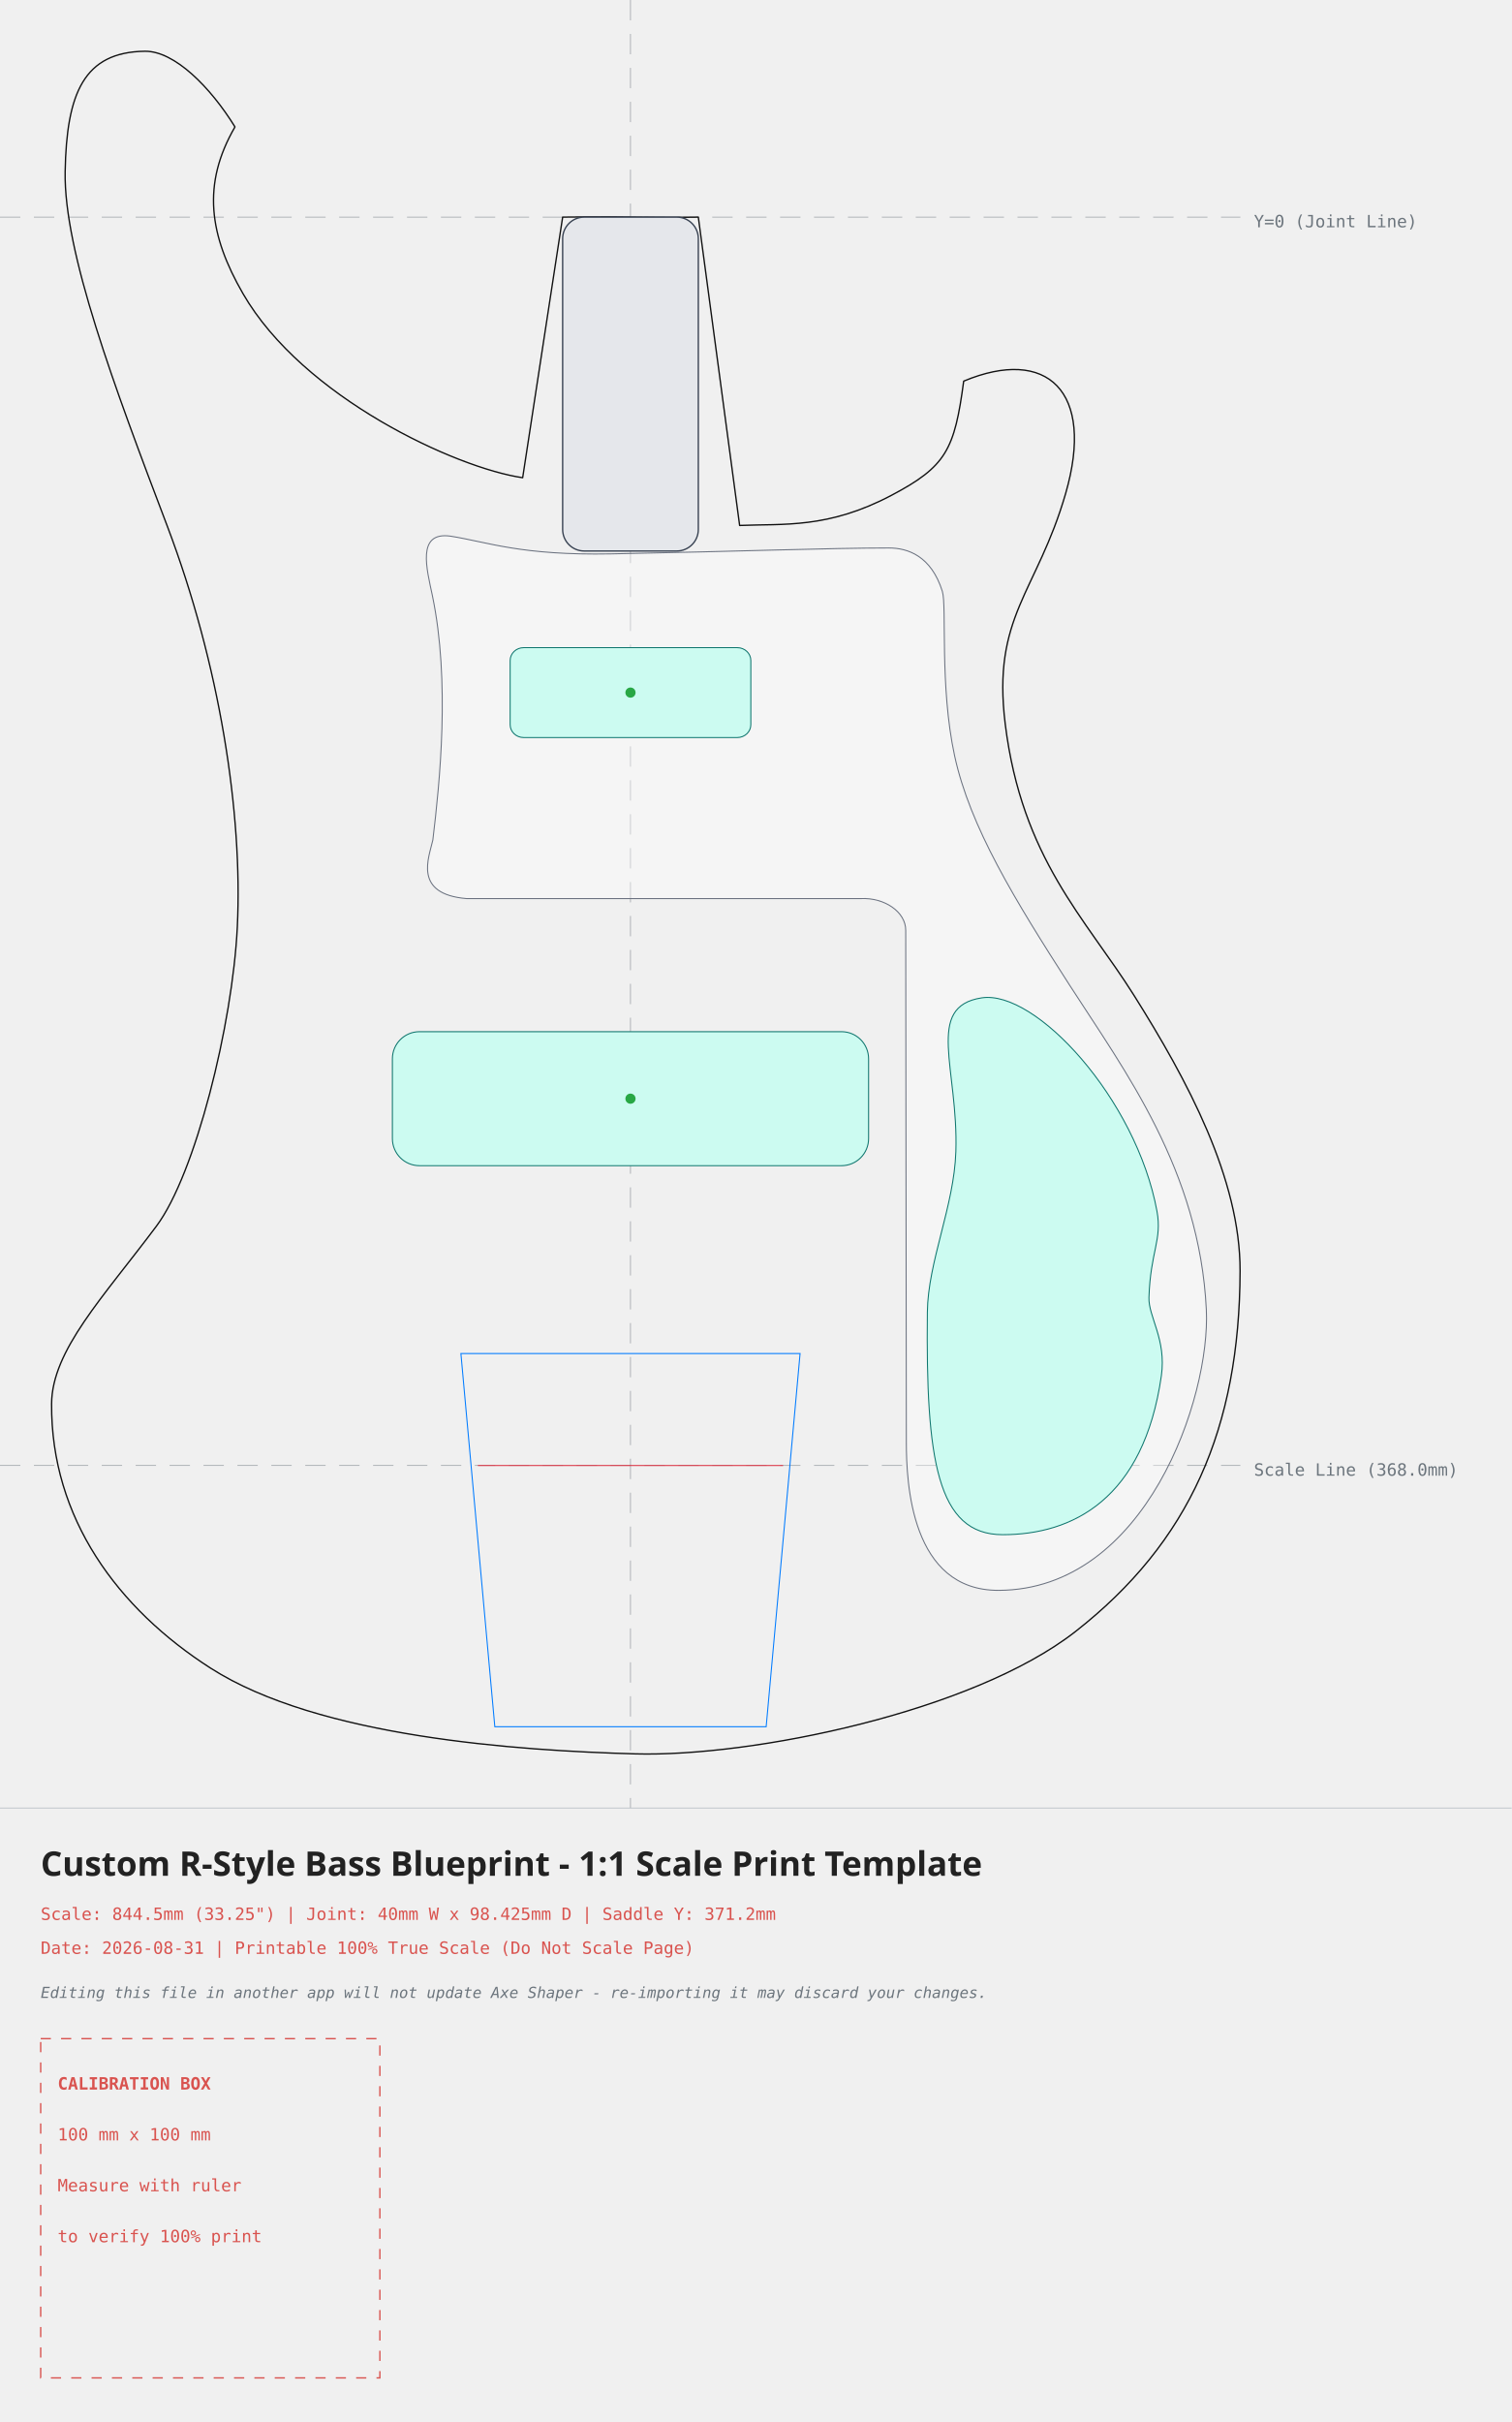
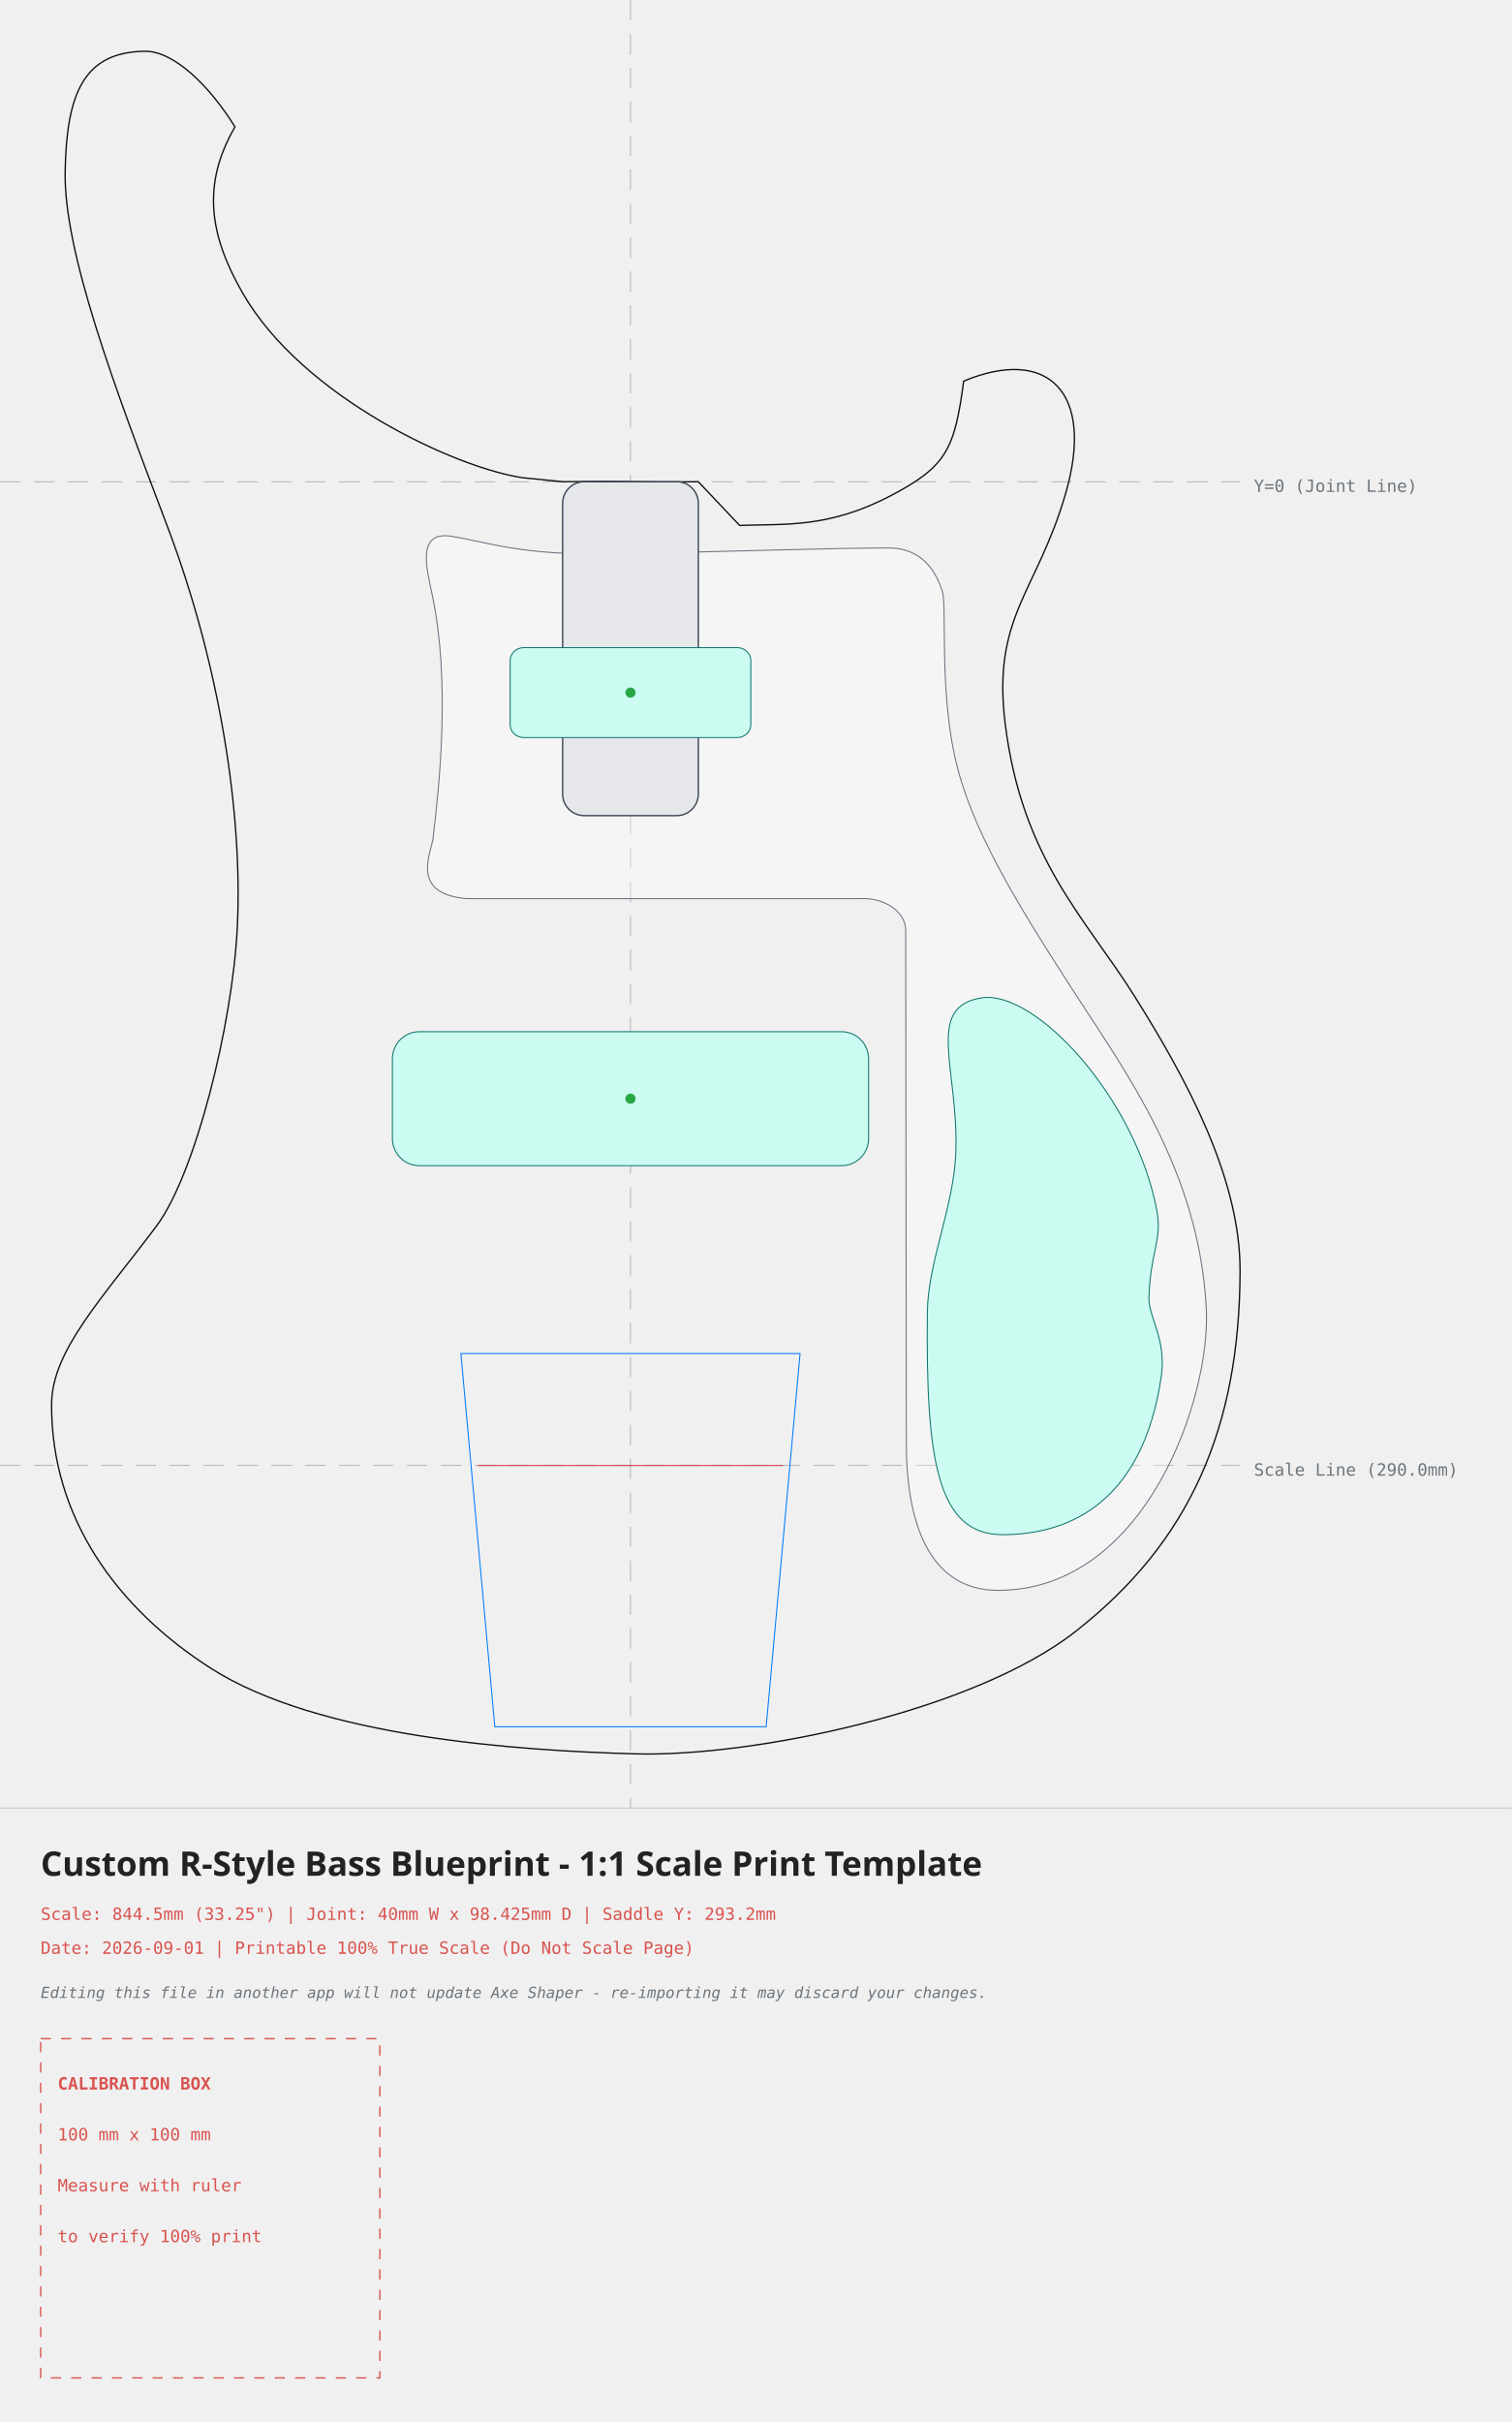
- <svg xmlns="http://www.w3.org/2000/svg" width="445.70mm" height="713.95mm" viewBox="-185.89 -64.00 445.70 713.95">
+ <svg xmlns="http://www.w3.org/2000/svg" width="445.70mm" height="713.95mm" viewBox="-185.89 -142.00 445.70 713.95">
  <style>
    .body-line { fill: none; stroke: #111111; stroke-width: 0.4; stroke-linecap: round; stroke-linejoin: round; }
    .edge-inset { fill: none; stroke: #555555; stroke-width: 0.3; stroke-dasharray: 3,2; }
    .neck-pocket { fill: #e5e7eb; stroke: #374151; stroke-width: 0.4; }
    .pickup-rout { fill: #ccfbf1; stroke: #0f766e; stroke-width: 0.3; }
    .pickup-cover { fill: none; stroke: #111111; stroke-width: 0.3; }
    .bridge-rout { fill: none; stroke: #007bff; stroke-width: 0.3; }
    .back-route { fill: #f3e8ff; stroke: #7e22ce; stroke-width: 0.3; stroke-dasharray: 3,2; }
    .front-route { fill: #ccfbf1; stroke: #0f766e; stroke-width: 0.3; }
    .pickguard { fill: #ffffff; fill-opacity: 0.35; stroke: #6b7280; stroke-width: 0.3; }
    .center-axis { fill: none; stroke: #6c757d; stroke-width: 0.2; stroke-dasharray: 6,4; opacity: 0.7; }
    .calibration-box { fill: none; stroke: #d9534f; stroke-width: 0.4; stroke-dasharray: 3,3; }
    .band-rule { fill: none; stroke: #adb5bd; stroke-width: 0.2; }
    .text-label { font-family: monospace, sans-serif; font-size: 5px; fill: #d9534f; }
    .disclaimer-label { font-family: monospace, sans-serif; font-size: 4.5px; font-style: italic; fill: #6c757d; }
    .axis-label { font-family: monospace, sans-serif; font-size: 5px; fill: #6c757d; }
    .title-label { font-family: sans-serif; font-size: 10px; font-weight: bold; fill: #222222; }
  </style>
  <g>
-     <line x1="0" y1="-64.00" x2="0" y2="468.95" class="center-axis" />
+     <line x1="0" y1="-142.00" x2="0" y2="390.95" class="center-axis" />
    <line x1="-185.89" y1="0" x2="179.81" y2="0" class="center-axis" />
    <text x="183.81" y="3" class="axis-label">Y=0 (Joint Line)</text>
-     <line x1="-185.89" y1="368.00" x2="179.81" y2="368.00" class="center-axis" stroke="#007bff" />
-     <text x="183.81" y="371.00" class="axis-label" fill="#007bff">Scale Line (368.0mm)</text>
-     <path d="M -20.00 0.00 C -20.00 0.00, -31.79 76.82, -31.79 76.82 C -51.40 73.96, -96.56 53.21, -114.26 22.54 C -124.16 5.38, -126.45 -9.63, -116.61 -26.59 C -123.86 -38.33, -134.44 -49.00, -143.18 -48.89 C -161.13 -48.66, -166.27 -36.58, -166.68 -13.39 C -167.10 10.26, -152.20 49.93, -136.57 91.09 C -121.12 131.79, -114.30 175.76, -115.92 209.24 C -117.32 238.07, -128.31 282.10, -139.76 297.42 C -155.44 318.41, -170.58 334.02, -170.68 349.82 C -170.89 383.52, -151.18 410.19, -123.78 427.74 C -91.93 448.13, -33.12 452.05, 1.39 453.00 C 35.89 453.95, 100.85 440.64, 131.15 416.97 C 164.90 390.59, 179.59 357.00, 179.73 310.68 C 179.81 283.53, 164.23 254.47, 148.38 229.30 C 134.13 206.67, 115.41 189.11, 110.49 149.46 C 106.54 117.63, 119.78 110.80, 128.28 81.53 C 137.09 51.19, 122.72 38.14, 98.24 48.35 C 95.54 68.66, 93.04 73.51, 76.92 82.02 C 58.26 91.88, 45.12 90.35, 32.18 90.89 C 32.18 90.89, 20.00 0.00, 20.00 0.00 C -0.61 0.28, 4.81 -0.26, -20.00 0.00 Z" class="body-line" />
-     <path d="M -53.05 94.05 C -42.04 95.79, -32.30 99.78, -5.69 99.27 C 31.83 98.56, 58.54 97.53, 76.21 97.53 C 81.72 97.53, 88.66 99.85, 91.94 110.30 C 93.31 114.68, 91.10 138.18, 95.55 158.75 C 100.09 179.76, 113.31 201.28, 129.53 226.50 C 145.76 251.71, 167.79 281.02, 169.78 322.09 C 171.04 347.91, 151.98 404.62, 108.57 404.80 C 82.66 404.90, 81.34 373.04, 81.33 361.16 C 81.33 361.16, 81.15 210.27, 81.15 210.27 C 81.18 204.79, 74.88 200.56, 67.97 200.88 C 67.97 200.88, -48.29 200.89, -48.29 200.89 C -64.19 199.56, -59.43 188.82, -58.27 183.61 C -56.24 166.80, -53.13 136.81, -58.40 111.61 C -60.04 103.81, -63.19 92.60, -53.05 94.05 Z" class="pickguard" style="fill:#ffffff" />
+     <line x1="-185.89" y1="290.00" x2="179.81" y2="290.00" class="center-axis" stroke="#007bff" />
+     <text x="183.81" y="293.00" class="axis-label" fill="#007bff">Scale Line (290.0mm)</text>
+     <path d="M -20.00 0.00 C -20.00 0.00, -31.79 -1.18, -31.79 -1.18 C -51.40 -4.04, -96.56 -24.79, -114.26 -55.46 C -124.16 -72.62, -126.45 -87.63, -116.61 -104.59 C -123.86 -116.33, -134.44 -127.00, -143.18 -126.89 C -161.13 -126.66, -166.27 -114.58, -166.68 -91.39 C -167.10 -67.74, -152.20 -28.07, -136.57 13.09 C -121.12 53.79, -114.30 97.76, -115.92 131.24 C -117.32 160.07, -128.31 204.10, -139.76 219.42 C -155.44 240.41, -170.58 256.02, -170.68 271.82 C -170.89 305.52, -151.18 332.19, -123.78 349.74 C -91.93 370.13, -33.12 374.05, 1.39 375.00 C 35.89 375.95, 100.85 362.64, 131.15 338.97 C 164.90 312.59, 179.59 279.00, 179.73 232.68 C 179.81 205.53, 164.23 176.47, 148.38 151.30 C 134.13 128.67, 115.41 111.11, 110.49 71.46 C 106.54 39.63, 119.78 32.80, 128.28 3.53 C 137.09 -26.81, 122.72 -39.86, 98.24 -29.65 C 95.54 -9.34, 93.04 -4.49, 76.92 4.02 C 58.26 13.88, 45.12 12.35, 32.18 12.89 C 32.18 12.89, 20.00 0.00, 20.00 0.00 C -0.61 0.28, 4.81 -0.26, -20.00 0.00 Z" class="body-line" />
+     <path d="M -53.05 16.05 C -42.04 17.79, -32.30 21.78, -5.69 21.27 C 31.83 20.56, 58.54 19.53, 76.21 19.53 C 81.72 19.53, 88.66 21.85, 91.94 32.30 C 93.31 36.68, 91.10 60.18, 95.55 80.75 C 100.09 101.76, 113.31 123.28, 129.53 148.50 C 145.76 173.71, 167.79 203.02, 169.78 244.09 C 171.04 269.91, 151.98 326.62, 108.57 326.80 C 82.66 326.90, 81.34 295.04, 81.33 283.16 C 81.33 283.16, 81.15 132.27, 81.15 132.27 C 81.18 126.79, 74.88 122.56, 67.97 122.88 C 67.97 122.88, -48.29 122.89, -48.29 122.89 C -64.19 121.56, -59.43 110.82, -58.27 105.61 C -56.24 88.80, -53.13 58.81, -58.40 33.61 C -60.04 25.81, -63.19 14.60, -53.05 16.05 Z" class="pickguard" style="fill:#ffffff" />
    <rect x="-20.00" y="0" width="40" height="98.425" rx="6.35" ry="6.35" class="neck-pocket" />
-     <path d="M 103.52 230.15 C 119.40 227.69, 149.13 259.87, 155.23 293.06 C 156.78 301.51, 153.30 304.92, 152.86 318.48 C 152.68 324.13, 158.05 330.83, 156.52 341.55 C 151.30 377.95, 130.32 388.39, 109.72 388.39 C 90.36 388.39, 87.06 366.20, 87.53 322.81 C 87.69 307.93, 95.41 291.57, 95.93 275.50 C 96.72 250.96, 86.68 232.76, 103.52 230.15 Z" class="front-route" />
-     <g transform="translate(0, 140.162) rotate(0)">
+     <path d="M 103.52 152.15 C 119.40 149.69, 149.13 181.87, 155.23 215.06 C 156.78 223.51, 153.30 226.92, 152.86 240.48 C 152.68 246.13, 158.05 252.83, 156.52 263.55 C 151.30 299.95, 130.32 310.39, 109.72 310.39 C 90.36 310.39, 87.06 288.20, 87.53 244.81 C 87.69 229.93, 95.41 213.57, 95.93 197.50 C 96.72 172.96, 86.68 154.76, 103.52 152.15 Z" class="front-route" />
+     <g transform="translate(0, 62.16198) rotate(0)">
      <path d="M -31.48 -13.25 C -31.48 -13.25, 31.48 -13.25, 31.48 -13.25 C 33.70 -13.25, 35.48 -11.55, 35.48 -9.45 C 35.48 -9.45, 35.48 9.45, 35.48 9.45 C 35.48 11.55, 33.70 13.25, 31.48 13.25 C 31.48 13.25, -31.48 13.25, -31.48 13.25 C -33.70 13.25, -35.48 11.55, -35.48 9.45 C -35.48 9.45, -35.48 -9.45, -35.48 -9.45 C -35.48 -11.55, -33.70 -13.25, -31.48 -13.25 Z" class="pickup-rout" />
      <circle cx="0" cy="0" r="1.5" fill="#28a745" />
    </g>
-     <g transform="translate(0, 259.8673) rotate(0)">
+     <g transform="translate(0, 181.8673) rotate(0)">
      <path d="M -62.20 -19.75 C -62.20 -19.75, 62.20 -19.75, 62.20 -19.75 C 66.64 -19.75, 70.20 -16.18, 70.20 -11.75 C 70.20 -11.75, 70.20 11.75, 70.20 11.75 C 70.20 16.18, 66.64 19.75, 62.20 19.75 C 62.20 19.75, -62.20 19.75, -62.20 19.75 C -66.64 19.75, -70.20 16.18, -70.20 11.75 C -70.20 11.75, -70.20 -11.75, -70.20 -11.75 C -70.20 -16.18, -66.64 -19.75, -62.20 -19.75 Z" class="pickup-rout" />
      <circle cx="0" cy="0" r="1.5" fill="#28a745" />
    </g>
    <g id="bridge-hardware">
-       <path d="M -50.00 335.00 L 50.00 335.00 L 40.00 445.00 L -40.00 445.00 Z" class="bridge-rout" />
-       <line x1="-45.00" y1="368.00" x2="45.00" y2="368.00" stroke="#dc3545" stroke-width="0.3" />
-       <g transform="translate(0, 371.20)" />
+       <path d="M -50.00 257.00 L 50.00 257.00 L 40.00 367.00 L -40.00 367.00 Z" class="bridge-rout" />
+       <line x1="-45.00" y1="290.00" x2="45.00" y2="290.00" stroke="#dc3545" stroke-width="0.3" />
+       <g transform="translate(0, 293.20)" />
    </g>
  </g>
  <g>
-     <line x1="-185.89" y1="468.95" x2="259.81" y2="468.95" class="band-rule" />
-     <text x="-173.89" y="488.95" class="title-label">Custom R-Style Bass Blueprint - 1:1 Scale Print Template</text>
-     <text x="-173.89" y="501.95" class="text-label">Scale: 844.5mm (33.25") | Joint: 40mm W x 98.425mm D | Saddle Y: 371.2mm</text>
-     <text x="-173.89" y="511.95" class="text-label">Date: 2026-08-31 | Printable 100% True Scale (Do Not Scale Page)</text>
-     <text x="-173.89" y="524.95" class="disclaimer-label">Editing this file in another app will not update Axe Shaper - re-importing it may discard your changes.</text>
-     <g transform="translate(-173.89, 536.95)">
+     <line x1="-185.89" y1="390.95" x2="259.81" y2="390.95" class="band-rule" />
+     <text x="-173.89" y="410.95" class="title-label">Custom R-Style Bass Blueprint - 1:1 Scale Print Template</text>
+     <text x="-173.89" y="423.95" class="text-label">Scale: 844.5mm (33.25") | Joint: 40mm W x 98.425mm D | Saddle Y: 293.2mm</text>
+     <text x="-173.89" y="433.95" class="text-label">Date: 2026-09-01 | Printable 100% True Scale (Do Not Scale Page)</text>
+     <text x="-173.89" y="446.95" class="disclaimer-label">Editing this file in another app will not update Axe Shaper - re-importing it may discard your changes.</text>
+     <g transform="translate(-173.89, 458.95)">
      <rect x="0" y="0" width="100" height="100" class="calibration-box" />
      <text x="5" y="15" class="text-label" font-weight="bold">CALIBRATION BOX</text>
      <text x="5" y="30" class="text-label">100 mm x 100 mm</text>
      <text x="5" y="45" class="text-label">Measure with ruler</text>
      <text x="5" y="60" class="text-label">to verify 100% print</text>
    </g>
  </g>
</svg>
